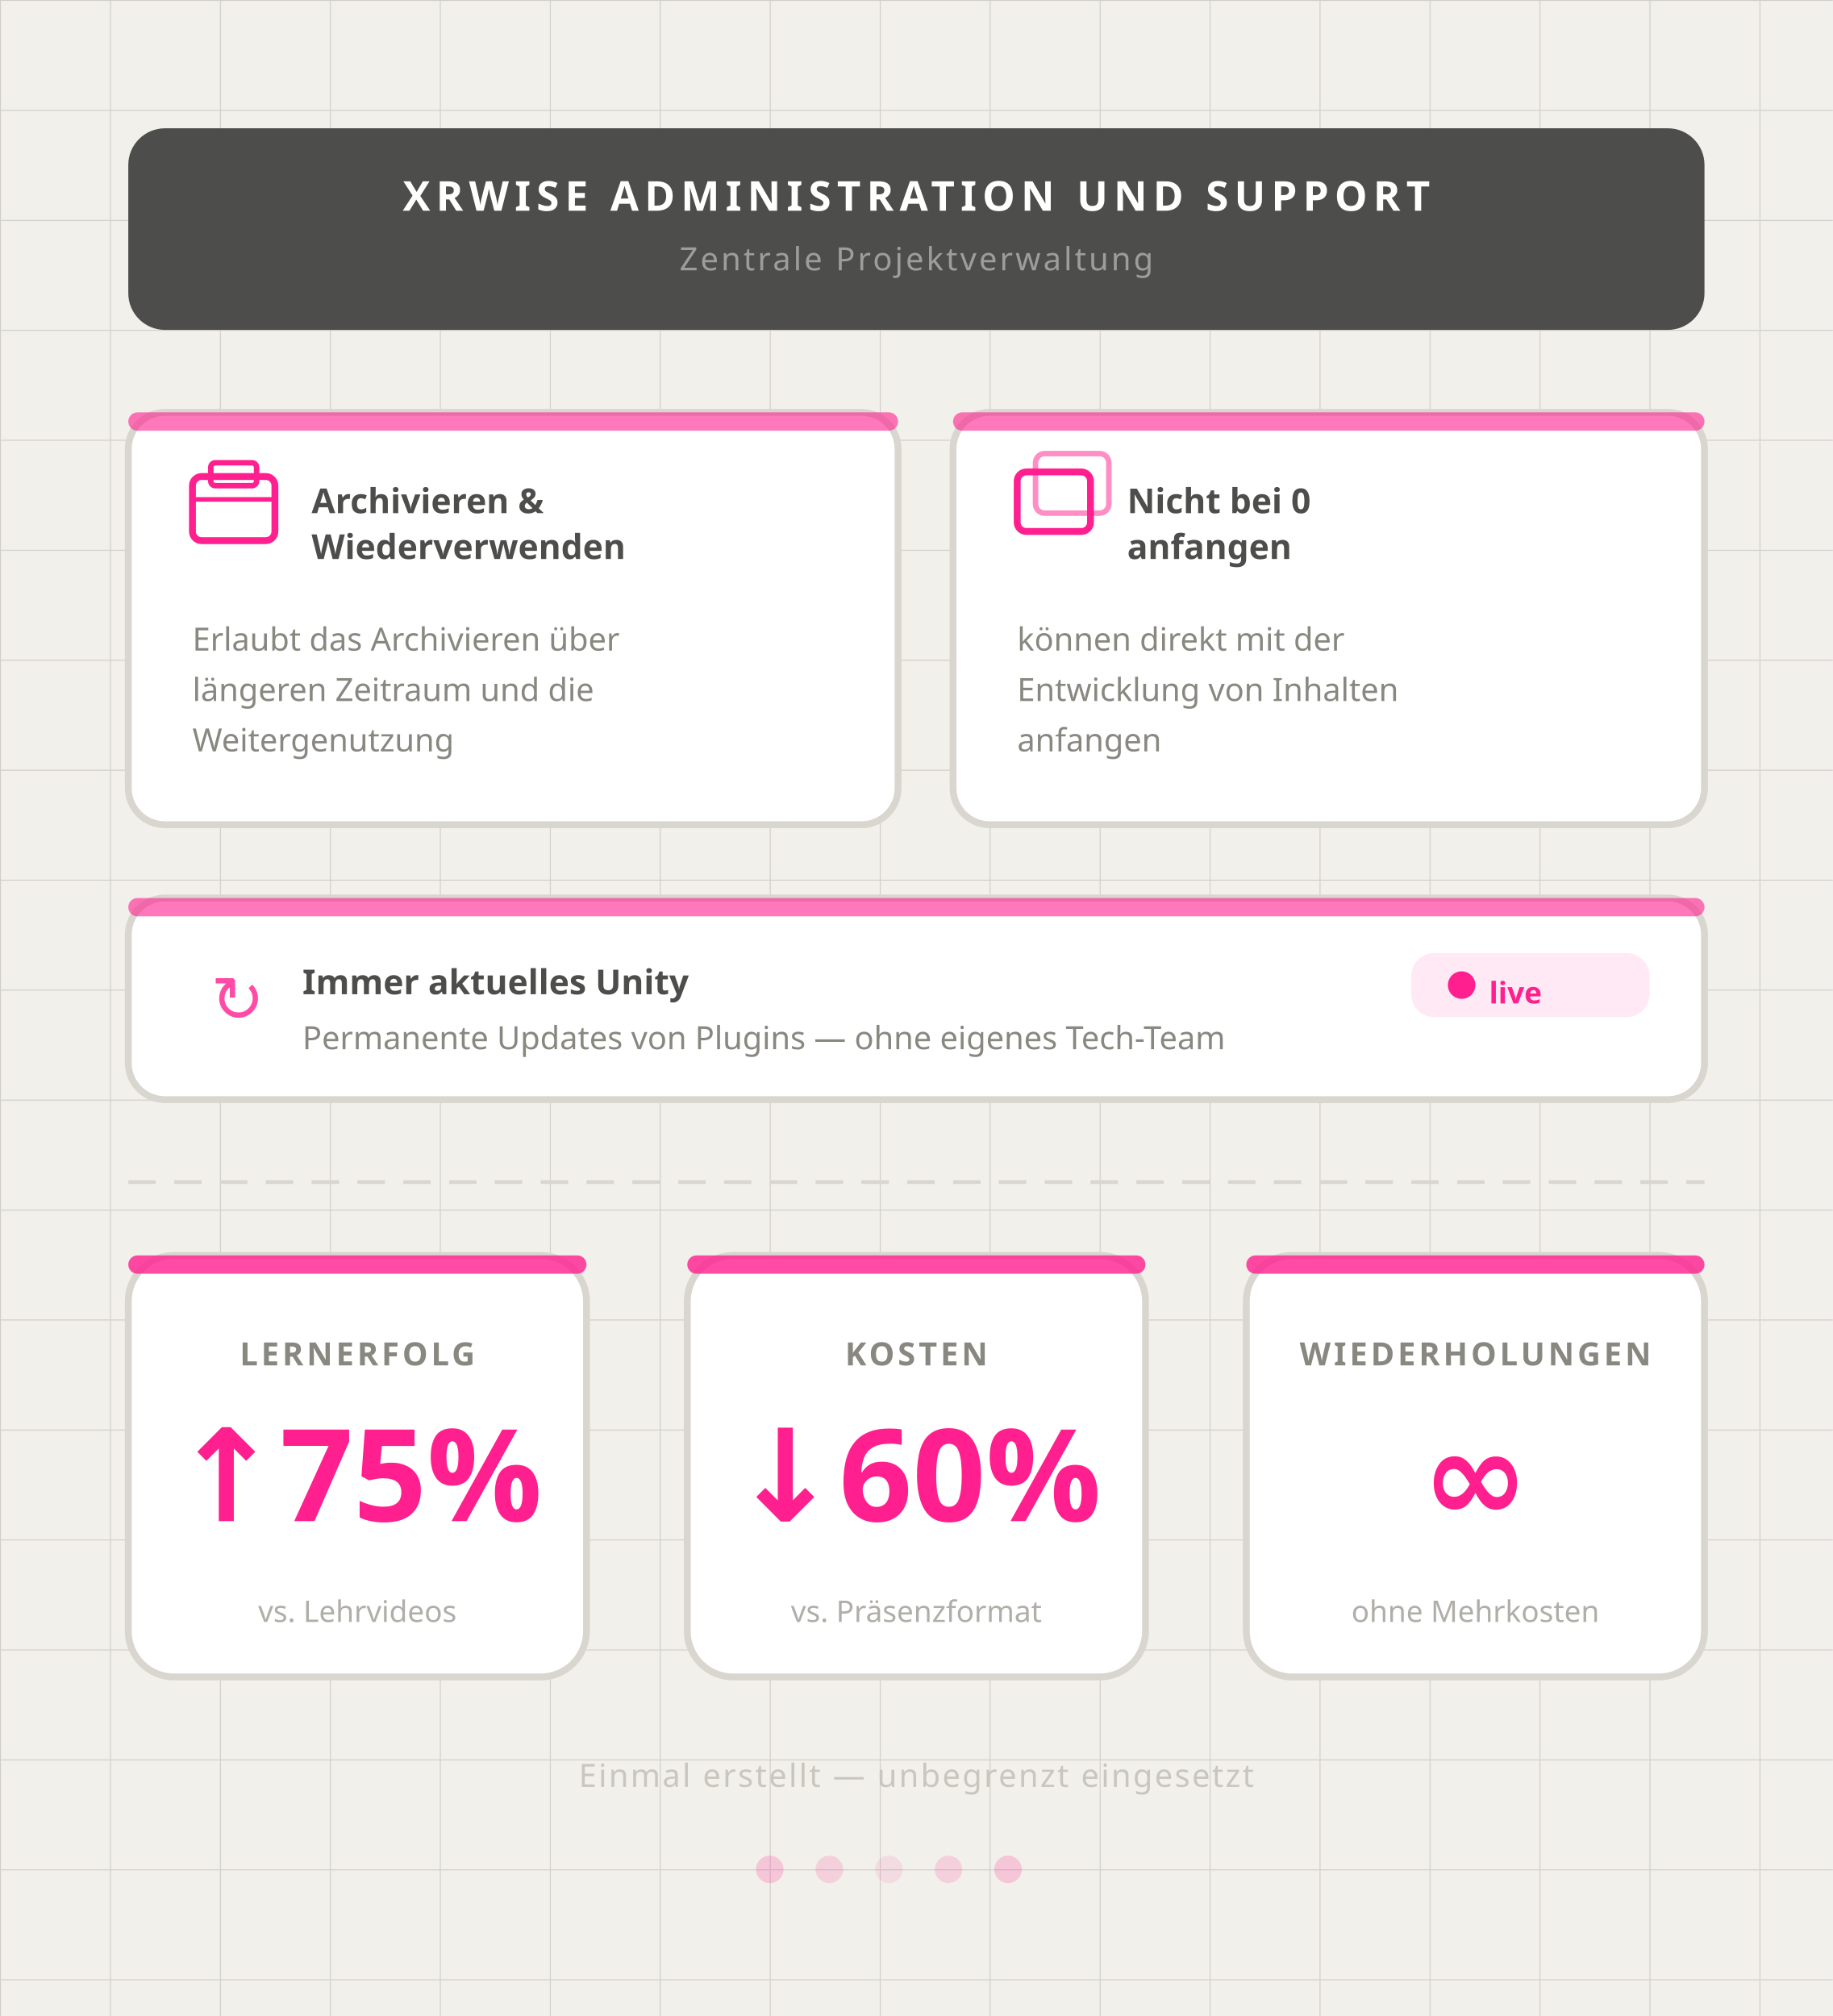
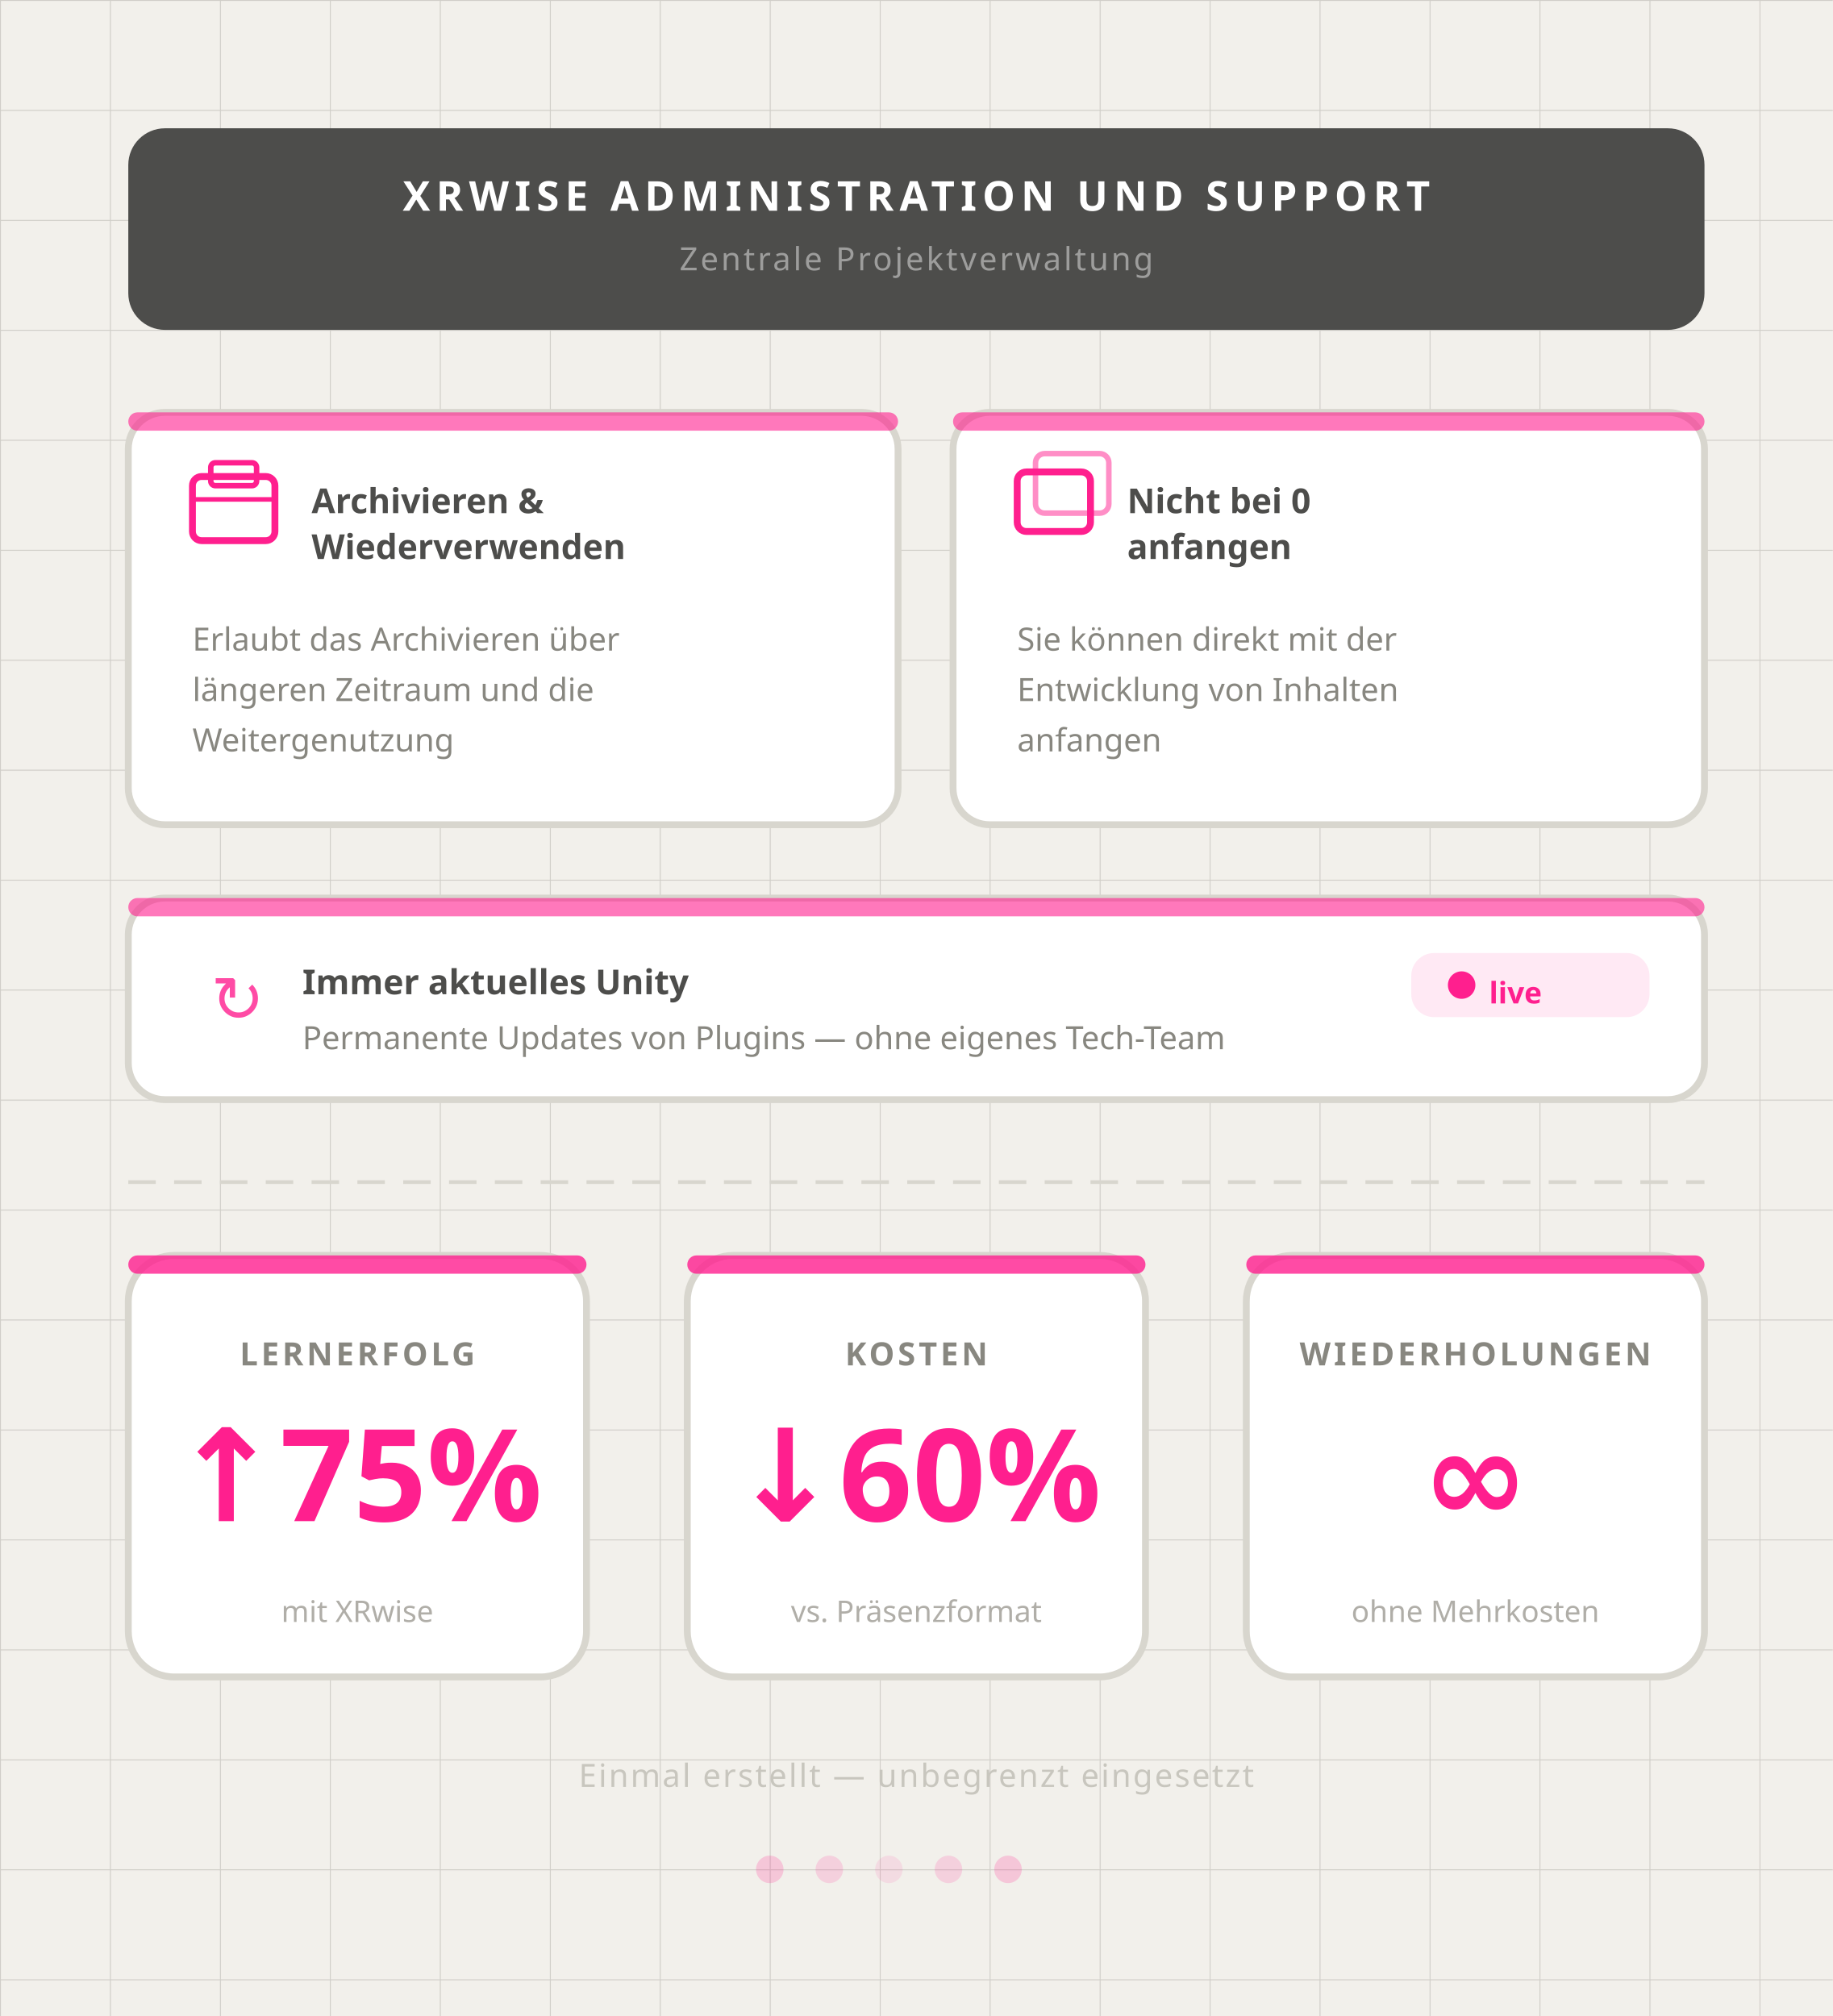
<svg xmlns="http://www.w3.org/2000/svg" viewBox="0 0 400 440" style="width:100%;height:100%;position:absolute;inset:0;">
  <defs>
    <pattern id="pgrid" width="24" height="24" patternUnits="userSpaceOnUse">
      <path d="M 24 0 L 0 0 0 24" fill="none" stroke="#D0CEC8" stroke-width="0.4" />
    </pattern>
    <marker id="parr" markerWidth="8" markerHeight="8" refX="6" refY="3" orient="auto">
      <path d="M0,0 L0,6 L8,3 z" fill="#FF1F8E" fill-opacity="0.7" />
    </marker>
  </defs>
  <rect width="400" height="440" fill="#F2F0EB" />
  <rect width="400" height="440" fill="url(#pgrid)" />
  <rect x="28" y="28" width="344" height="44" rx="8" fill="#4D4D4B" />
  <text x="200" y="46" font-family="Saira, sans-serif" font-size="9" font-weight="600" fill="#FFFFFF" text-anchor="middle" letter-spacing="0.14em">XRWISE ADMINISTRATION UND SUPPORT</text>
  <text x="200" y="59" font-family="Saira, sans-serif" font-size="7" fill="rgba(255,255,255,0.45)" text-anchor="middle" letter-spacing="0.08em">Zentrale Projektverwaltung</text>
  <rect x="28" y="90" width="168" height="90" rx="8" fill="#FFFFFF" stroke="#D8D6CE" stroke-width="1.5" />
  <rect x="28" y="90" width="168" height="4" rx="2" fill="#FF1F8E" fill-opacity="0.6" />
  <rect x="42" y="104" width="18" height="14" rx="2" fill="none" stroke="#FF1F8E" stroke-width="1.5" />
  <line x1="42" y1="109" x2="60" y2="109" stroke="#FF1F8E" stroke-width="1" />
  <rect x="46" y="101" width="10" height="5" rx="1" fill="none" stroke="#FF1F8E" stroke-width="1.2" />
  <text x="68" y="112" font-family="Saira, sans-serif" font-size="7.5" font-weight="700" fill="#4D4D4B">Archivieren &amp;</text>
  <text x="68" y="122" font-family="Saira, sans-serif" font-size="7.5" font-weight="700" fill="#4D4D4B">Wiederverwenden</text>
  <text x="42" y="142" font-family="Saira, sans-serif" font-size="7" fill="#888780">Erlaubt das
        Archivieren
        über</text>
  <text x="42" y="153" font-family="Saira, sans-serif" font-size="7" fill="#888780">längeren
        Zeitraum und
        die</text>
  <text x="42" y="164" font-family="Saira, sans-serif" font-size="7" fill="#888780">
        Weitergenutzung</text>
  <rect x="208" y="90" width="164" height="90" rx="8" fill="#FFFFFF" stroke="#D8D6CE" stroke-width="1.5" />
  <rect x="208" y="90" width="164" height="4" rx="2" fill="#FF1F8E" fill-opacity="0.6" />
  <rect x="222" y="103" width="16" height="13" rx="2" fill="none" stroke="#FF1F8E" stroke-width="1.5" />
  <rect x="226" y="99" width="16" height="13" rx="2" fill="none" stroke="#FF1F8E" stroke-width="1.2" stroke-opacity="0.5" />
  <text x="246" y="112" font-family="Saira, sans-serif" font-size="7.5" font-weight="700" fill="#4D4D4B">Nicht
        bei 0</text>
  <text x="246" y="122" font-family="Saira, sans-serif" font-size="7.5" font-weight="700" fill="#4D4D4B">anfangen</text>
-   <text x="222" y="142" font-family="Saira, sans-serif" font-size="7" fill="#888780">können direkt
+   <text x="222" y="142" font-family="Saira, sans-serif" font-size="7" fill="#888780">Sie können
+         direkt
        mit
        der</text>
  <text x="222" y="153" font-family="Saira, sans-serif" font-size="7" fill="#888780">Entwicklung
        von
        Inhalten</text>
  <text x="222" y="164" font-family="Saira, sans-serif" font-size="7" fill="#888780">anfangen</text>
  <rect x="28" y="196" width="344" height="44" rx="8" fill="#FFFFFF" stroke="#D8D6CE" stroke-width="1.5" />
  <rect x="28" y="196" width="344" height="4" rx="2" fill="#FF1F8E" fill-opacity="0.6" />
  <text x="46" y="223" font-family="Saira, sans-serif" font-size="14" fill="#FF1F8E" fill-opacity="0.8">↻</text>
  <text x="66" y="217" font-family="Saira, sans-serif" font-size="7.5" font-weight="700" fill="#4D4D4B">Immer
        aktuelles Unity</text>
  <text x="66" y="229" font-family="Saira, sans-serif" font-size="7" fill="#888780">Permanente
        Updates von
        Plugins — ohne eigenes Tech-Team</text>
  <rect x="308" y="208" width="52" height="14" rx="5" fill="#FF1F8E" fill-opacity="0.1" />
  <circle cx="319" cy="215" r="3" fill="#FF1F8E">
    <animate attributeName="fill-opacity" values="1;0.3;1" dur="1.8s" repeatCount="indefinite" />
  </circle>
  <text x="325" y="219" font-family="Saira, sans-serif" font-size="6.5" font-weight="600" fill="#FF1F8E">live</text>
  <line x1="28" y1="258" x2="372" y2="258" stroke="#D8D6CE" stroke-width="0.8" stroke-dasharray="6 4" />
  <rect x="28" y="274" width="100" height="92" rx="10" fill="#FFFFFF" stroke="#D8D6CE" stroke-width="1.5" />
  <rect x="28" y="274" width="100" height="4" rx="2" fill="#FF1F8E" fill-opacity="0.8" />
  <text x="78" y="298" font-family="Saira, sans-serif" font-size="7" font-weight="600" fill="#888780" text-anchor="middle" letter-spacing="0.1em">LERNERFOLG</text>
  <text x="78" y="332" font-family="Saira, sans-serif" font-size="28" font-weight="700" fill="#FF1F8E" text-anchor="middle">↑75%</text>
-   <text x="78" y="354" font-family="Saira, sans-serif" font-size="6.5" fill="#B0AEA8" text-anchor="middle">vs.
-         Lehrvideos</text>
+   <text x="78" y="354" font-family="Saira, sans-serif" font-size="6.5" fill="#B0AEA8" text-anchor="middle">mit XRwise</text>
  <rect x="150" y="274" width="100" height="92" rx="10" fill="#FFFFFF" stroke="#D8D6CE" stroke-width="1.5" />
  <rect x="150" y="274" width="100" height="4" rx="2" fill="#FF1F8E" fill-opacity="0.8" />
  <text x="200" y="298" font-family="Saira, sans-serif" font-size="7" font-weight="600" fill="#888780" text-anchor="middle" letter-spacing="0.1em">KOSTEN</text>
  <text x="200" y="332" font-family="Saira, sans-serif" font-size="28" font-weight="700" fill="#FF1F8E" text-anchor="middle">↓60%</text>
  <text x="200" y="354" font-family="Saira, sans-serif" font-size="6.5" fill="#B0AEA8" text-anchor="middle">vs.
        Präsenzformat</text>
  <rect x="272" y="274" width="100" height="92" rx="10" fill="#FFFFFF" stroke="#D8D6CE" stroke-width="1.5" />
  <rect x="272" y="274" width="100" height="4" rx="2" fill="#FF1F8E" fill-opacity="0.8" />
  <text x="322" y="298" font-family="Saira, sans-serif" font-size="7" font-weight="600" fill="#888780" text-anchor="middle" letter-spacing="0.1em">WIEDERHOLUNGEN</text>
  <text x="322" y="332" font-family="Saira, sans-serif" font-size="28" font-weight="700" fill="#FF1F8E" text-anchor="middle">∞</text>
  <text x="322" y="354" font-family="Saira, sans-serif" font-size="6.5" fill="#B0AEA8" text-anchor="middle">ohne
        Mehrkosten</text>
  <text x="200" y="390" font-family="Saira, sans-serif" font-size="7" fill="#C8C6BE" text-anchor="middle" letter-spacing="0.06em">Einmal erstellt — unbegrenzt eingesetzt</text>
  <circle cx="168" cy="408" r="3" fill="#FF1F8E" fill-opacity="0.2" />
  <circle cx="181" cy="408" r="3" fill="#FF1F8E" fill-opacity="0.15" />
  <circle cx="194" cy="408" r="3" fill="#FF1F8E" fill-opacity="0.1" />
  <circle cx="207" cy="408" r="3" fill="#FF1F8E" fill-opacity="0.15" />
  <circle cx="220" cy="408" r="3" fill="#FF1F8E" fill-opacity="0.2" />
</svg>
